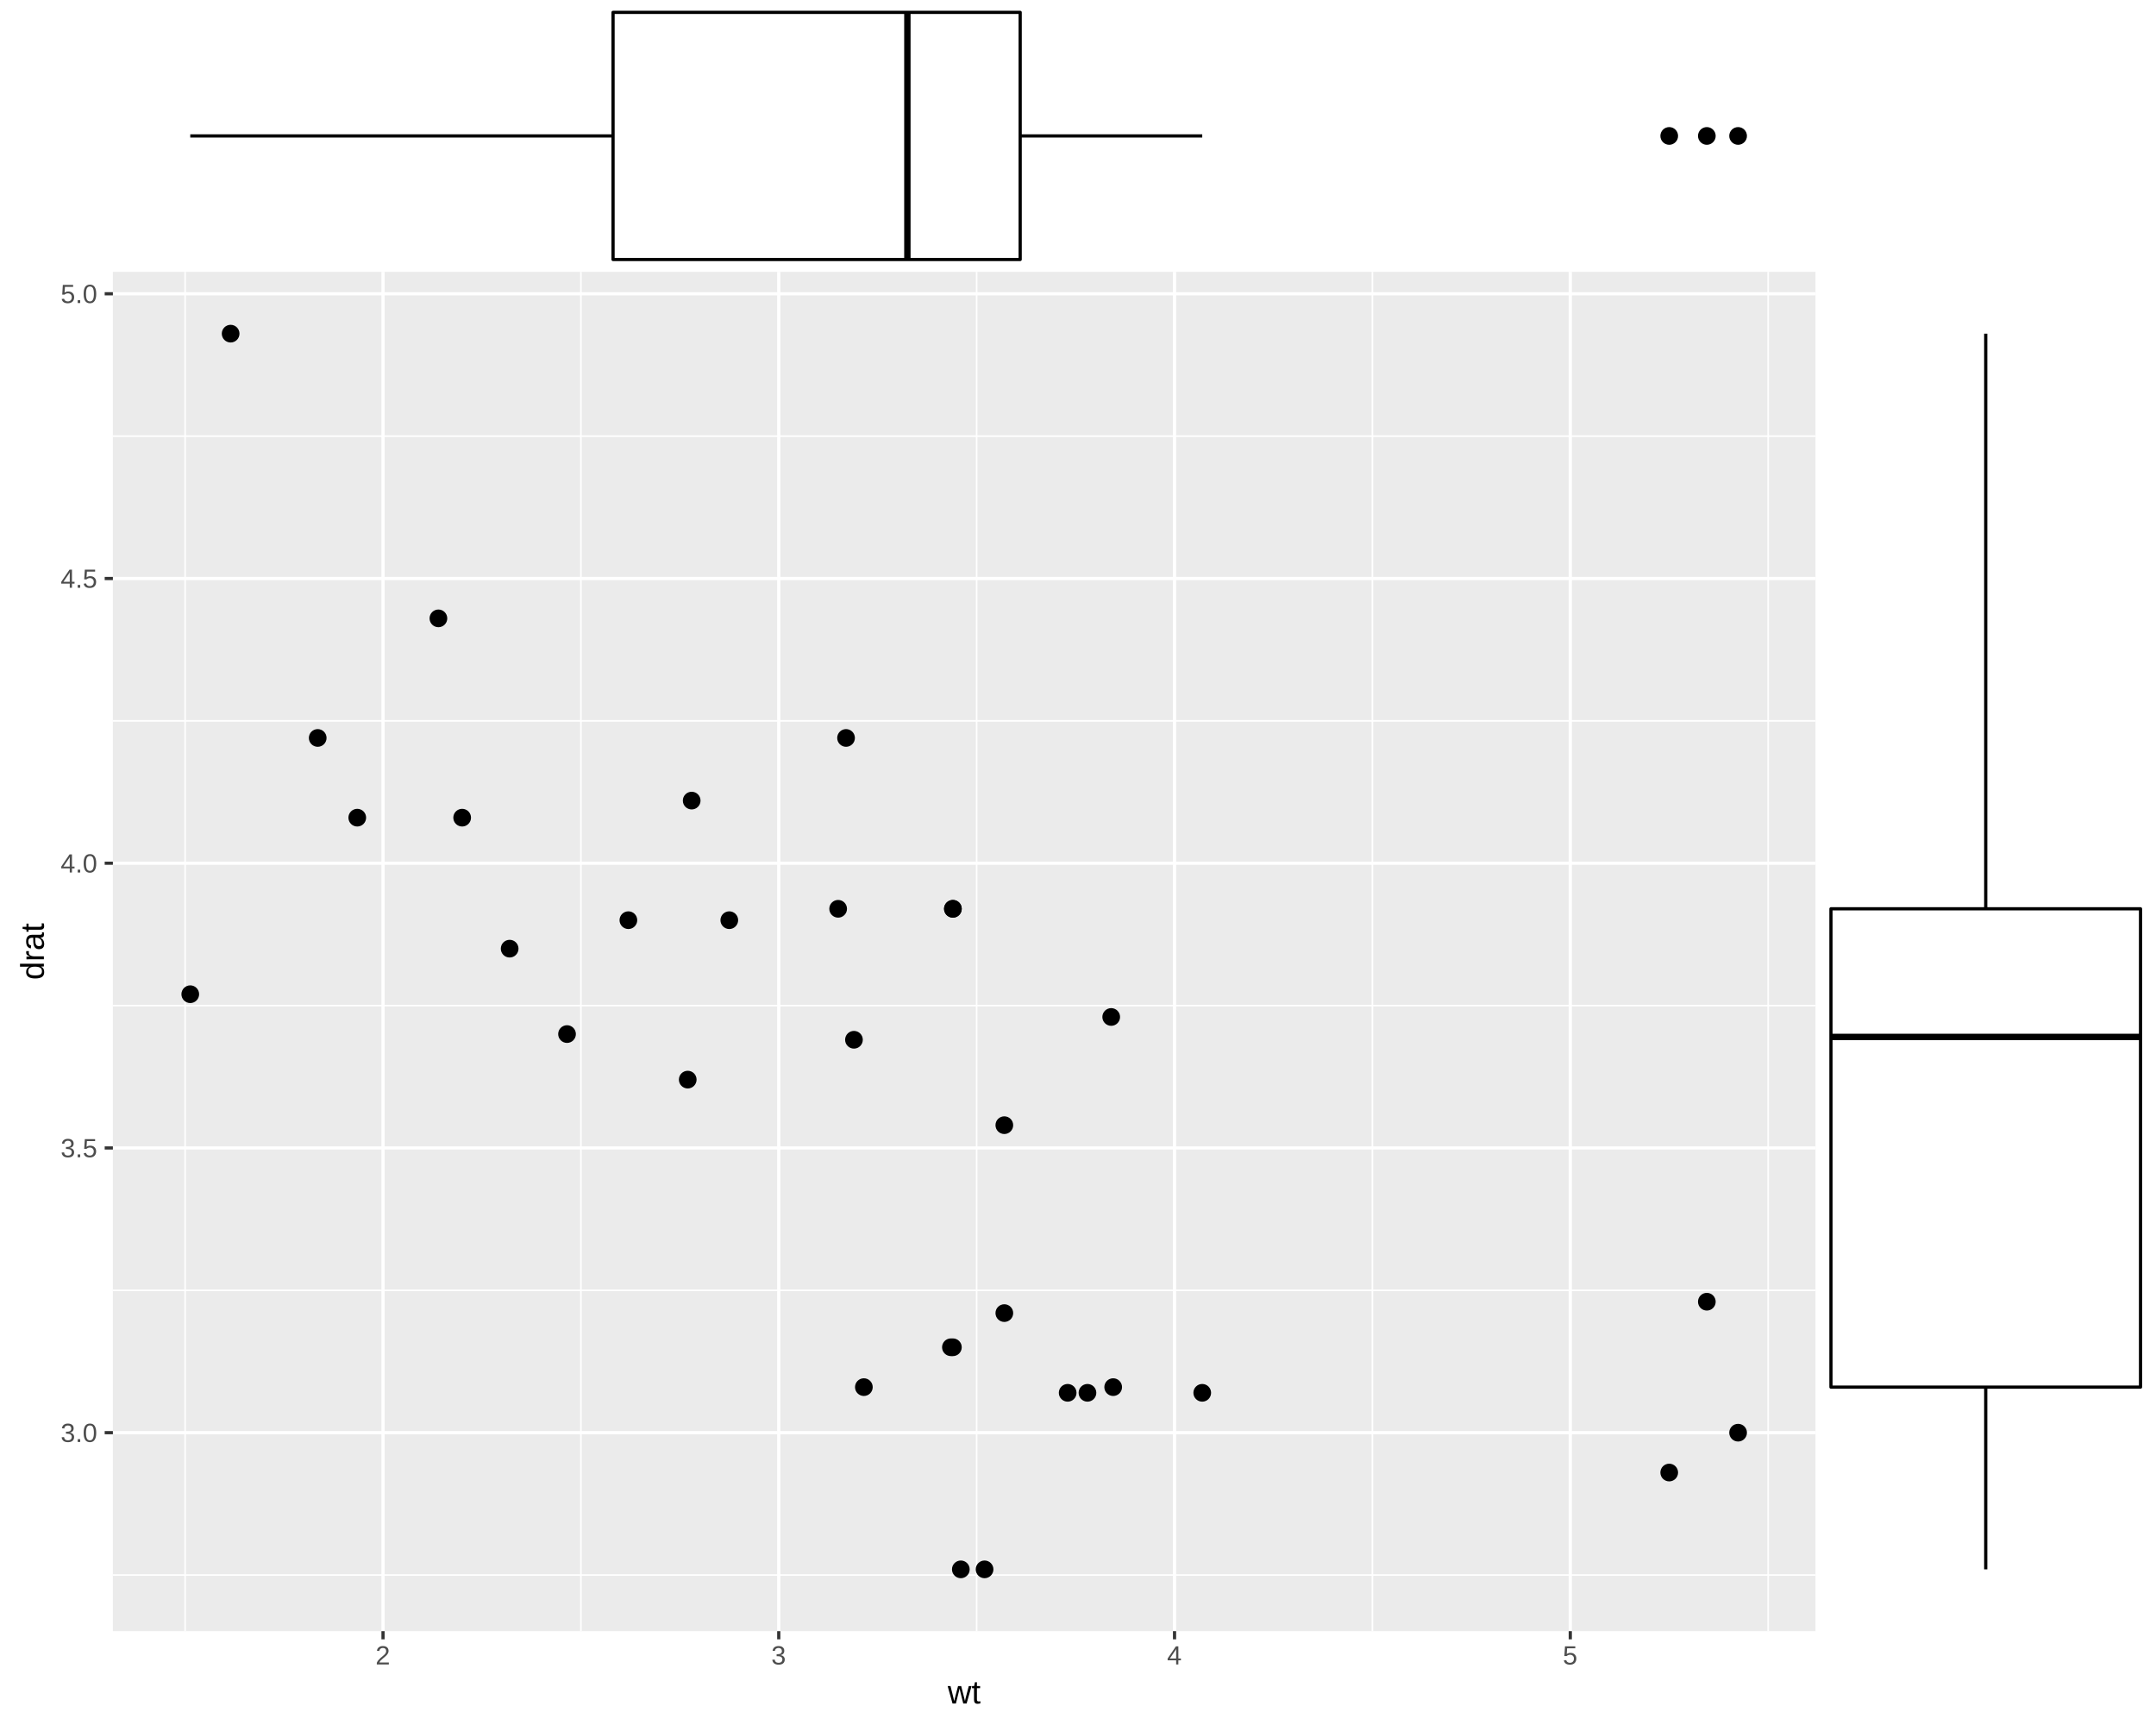
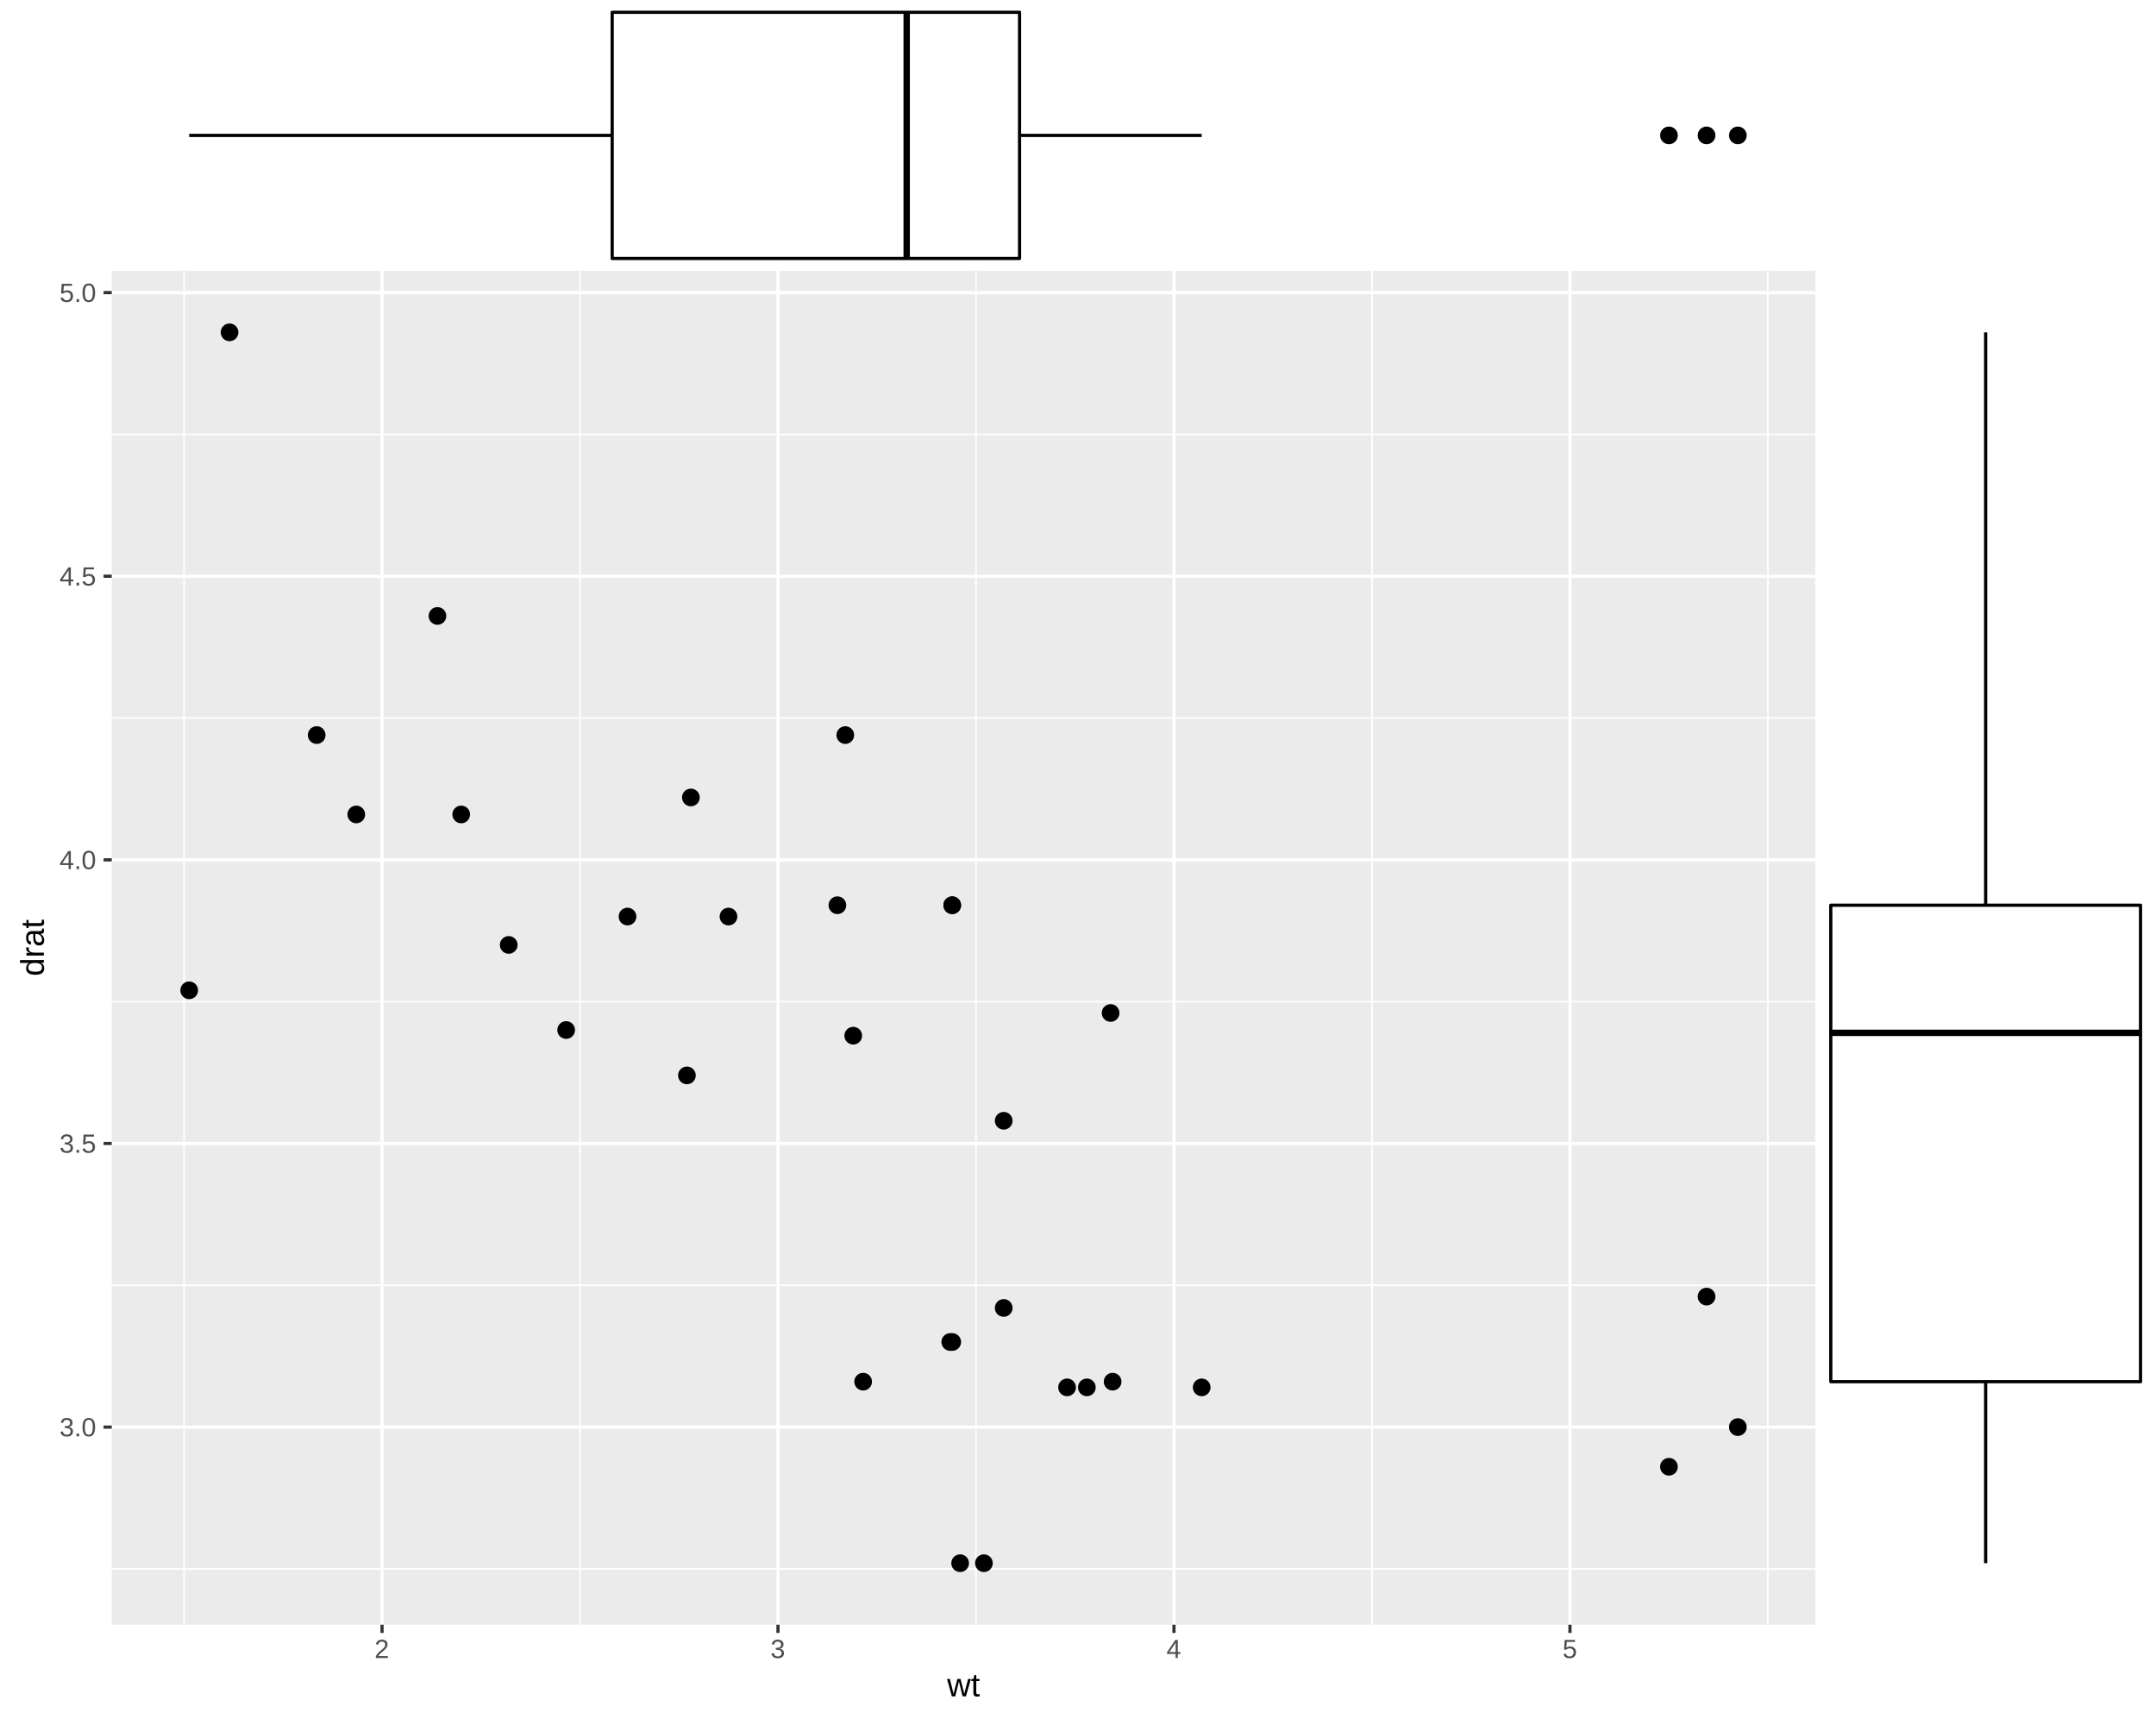
<svg xmlns="http://www.w3.org/2000/svg" viewBox="0 0 720.00 576.00">
  <defs>
    <style type="text/css">
    line, polyline, path, rect, circle {
      fill: none;
      stroke: #000000;
      stroke-linecap: round;
      stroke-linejoin: round;
      stroke-miterlimit: 10.00;
    }
  </style>
  </defs>
  <rect width="100%" height="100%" style="stroke: none; fill: #FFFFFF;" />
  <defs>
-     <clipPath id="cpMHw2MDYuMjgzfDU3Nnw5MC43NzY0">
-       <rect x="0.00" y="90.78" width="606.28" height="485.22" />
+     <clipPath id="cpMHw2MDYuMjE5fDU3Nnw5MC40MjA2">
+       <rect x="0.00" y="90.42" width="606.22" height="485.58" />
    </clipPath>
  </defs>
-   <rect x="-0.00" y="90.78" width="606.28" height="485.22" style="stroke-width: 1.07; stroke: #FFFFFF; fill: #FFFFFF;" clip-path="url(#cpMHw2MDYuMjgzfDU3Nnw5MC43NzY0)" />
+   <rect x="-0.00" y="90.42" width="606.22" height="485.58" style="stroke-width: 1.07; stroke: #FFFFFF; fill: #FFFFFF;" clip-path="url(#cpMHw2MDYuMjE5fDU3Nnw5MC40MjA2)" />
  <defs>
    <clipPath id="cpMHw3MjB8NTc2fDA=">
      <rect x="0.00" y="0.00" width="720.00" height="576.00" />
    </clipPath>
  </defs>
  <defs>
-     <clipPath id="cpMzcuNjk2M3w2MDYuMjgzfDU0NC42NTl8OTAuNzc2NA==">
-       <rect x="37.70" y="90.78" width="568.59" height="453.88" />
+     <clipPath id="cpMzcuMzE2fDYwNi4yMTl8NTQyLjUyM3w5MC40MjA2">
+       <rect x="37.32" y="90.42" width="568.90" height="452.10" />
    </clipPath>
  </defs>
-   <rect x="37.70" y="90.78" width="568.59" height="453.88" style="stroke-width: 1.07; stroke: none; fill: #EBEBEB;" clip-path="url(#cpMzcuNjk2M3w2MDYuMjgzfDU0NC42NTl8OTAuNzc2NA==)" />
-   <polyline points="37.70,525.93 606.28,525.93 " style="stroke-width: 0.53; stroke: #FFFFFF; stroke-linecap: butt;" clip-path="url(#cpMzcuNjk2M3w2MDYuMjgzfDU0NC42NTl8OTAuNzc2NA==)" />
-   <polyline points="37.70,430.86 606.28,430.86 " style="stroke-width: 0.53; stroke: #FFFFFF; stroke-linecap: butt;" clip-path="url(#cpMzcuNjk2M3w2MDYuMjgzfDU0NC42NTl8OTAuNzc2NA==)" />
-   <polyline points="37.70,335.78 606.28,335.78 " style="stroke-width: 0.53; stroke: #FFFFFF; stroke-linecap: butt;" clip-path="url(#cpMzcuNjk2M3w2MDYuMjgzfDU0NC42NTl8OTAuNzc2NA==)" />
-   <polyline points="37.70,240.71 606.28,240.71 " style="stroke-width: 0.53; stroke: #FFFFFF; stroke-linecap: butt;" clip-path="url(#cpMzcuNjk2M3w2MDYuMjgzfDU0NC42NTl8OTAuNzc2NA==)" />
-   <polyline points="37.70,145.63 606.28,145.63 " style="stroke-width: 0.53; stroke: #FFFFFF; stroke-linecap: butt;" clip-path="url(#cpMzcuNjk2M3w2MDYuMjgzfDU0NC42NTl8OTAuNzc2NA==)" />
-   <polyline points="61.82,544.66 61.82,90.78 " style="stroke-width: 0.53; stroke: #FFFFFF; stroke-linecap: butt;" clip-path="url(#cpMzcuNjk2M3w2MDYuMjgzfDU0NC42NTl8OTAuNzc2NA==)" />
-   <polyline points="193.99,544.66 193.99,90.78 " style="stroke-width: 0.53; stroke: #FFFFFF; stroke-linecap: butt;" clip-path="url(#cpMzcuNjk2M3w2MDYuMjgzfDU0NC42NTl8OTAuNzc2NA==)" />
-   <polyline points="326.15,544.66 326.15,90.78 " style="stroke-width: 0.53; stroke: #FFFFFF; stroke-linecap: butt;" clip-path="url(#cpMzcuNjk2M3w2MDYuMjgzfDU0NC42NTl8OTAuNzc2NA==)" />
-   <polyline points="458.32,544.66 458.32,90.78 " style="stroke-width: 0.53; stroke: #FFFFFF; stroke-linecap: butt;" clip-path="url(#cpMzcuNjk2M3w2MDYuMjgzfDU0NC42NTl8OTAuNzc2NA==)" />
-   <polyline points="590.48,544.66 590.48,90.78 " style="stroke-width: 0.53; stroke: #FFFFFF; stroke-linecap: butt;" clip-path="url(#cpMzcuNjk2M3w2MDYuMjgzfDU0NC42NTl8OTAuNzc2NA==)" />
-   <polyline points="37.70,478.39 606.28,478.39 " style="stroke-width: 1.07; stroke: #FFFFFF; stroke-linecap: butt;" clip-path="url(#cpMzcuNjk2M3w2MDYuMjgzfDU0NC42NTl8OTAuNzc2NA==)" />
-   <polyline points="37.70,383.32 606.28,383.32 " style="stroke-width: 1.07; stroke: #FFFFFF; stroke-linecap: butt;" clip-path="url(#cpMzcuNjk2M3w2MDYuMjgzfDU0NC42NTl8OTAuNzc2NA==)" />
-   <polyline points="37.70,288.24 606.28,288.24 " style="stroke-width: 1.07; stroke: #FFFFFF; stroke-linecap: butt;" clip-path="url(#cpMzcuNjk2M3w2MDYuMjgzfDU0NC42NTl8OTAuNzc2NA==)" />
-   <polyline points="37.70,193.17 606.28,193.17 " style="stroke-width: 1.07; stroke: #FFFFFF; stroke-linecap: butt;" clip-path="url(#cpMzcuNjk2M3w2MDYuMjgzfDU0NC42NTl8OTAuNzc2NA==)" />
-   <polyline points="37.70,98.10 606.28,98.10 " style="stroke-width: 1.07; stroke: #FFFFFF; stroke-linecap: butt;" clip-path="url(#cpMzcuNjk2M3w2MDYuMjgzfDU0NC42NTl8OTAuNzc2NA==)" />
-   <polyline points="127.91,544.66 127.91,90.78 " style="stroke-width: 1.07; stroke: #FFFFFF; stroke-linecap: butt;" clip-path="url(#cpMzcuNjk2M3w2MDYuMjgzfDU0NC42NTl8OTAuNzc2NA==)" />
-   <polyline points="260.07,544.66 260.07,90.78 " style="stroke-width: 1.07; stroke: #FFFFFF; stroke-linecap: butt;" clip-path="url(#cpMzcuNjk2M3w2MDYuMjgzfDU0NC42NTl8OTAuNzc2NA==)" />
-   <polyline points="392.24,544.66 392.24,90.78 " style="stroke-width: 1.07; stroke: #FFFFFF; stroke-linecap: butt;" clip-path="url(#cpMzcuNjk2M3w2MDYuMjgzfDU0NC42NTl8OTAuNzc2NA==)" />
-   <polyline points="524.40,544.66 524.40,90.78 " style="stroke-width: 1.07; stroke: #FFFFFF; stroke-linecap: butt;" clip-path="url(#cpMzcuNjk2M3w2MDYuMjgzfDU0NC42NTl8OTAuNzc2NA==)" />
-   <circle cx="209.85" cy="307.26" r="1.95pt" style="stroke-width: 0.71; fill: #000000;" clip-path="url(#cpMzcuNjk2M3w2MDYuMjgzfDU0NC42NTl8OTAuNzc2NA==)" />
-   <circle cx="243.55" cy="307.26" r="1.95pt" style="stroke-width: 0.71; fill: #000000;" clip-path="url(#cpMzcuNjk2M3w2MDYuMjgzfDU0NC42NTl8OTAuNzc2NA==)" />
-   <circle cx="170.20" cy="316.77" r="1.95pt" style="stroke-width: 0.71; fill: #000000;" clip-path="url(#cpMzcuNjk2M3w2MDYuMjgzfDU0NC42NTl8OTAuNzc2NA==)" />
-   <circle cx="288.49" cy="463.18" r="1.95pt" style="stroke-width: 0.71; fill: #000000;" clip-path="url(#cpMzcuNjk2M3w2MDYuMjgzfDU0NC42NTl8OTAuNzc2NA==)" />
-   <circle cx="318.22" cy="449.87" r="1.95pt" style="stroke-width: 0.71; fill: #000000;" clip-path="url(#cpMzcuNjk2M3w2MDYuMjgzfDU0NC42NTl8OTAuNzc2NA==)" />
-   <circle cx="320.87" cy="524.03" r="1.95pt" style="stroke-width: 0.71; fill: #000000;" clip-path="url(#cpMzcuNjk2M3w2MDYuMjgzfDU0NC42NTl8OTAuNzc2NA==)" />
-   <circle cx="335.40" cy="438.46" r="1.95pt" style="stroke-width: 0.71; fill: #000000;" clip-path="url(#cpMzcuNjk2M3w2MDYuMjgzfDU0NC42NTl8OTAuNzc2NA==)" />
-   <circle cx="285.18" cy="347.19" r="1.95pt" style="stroke-width: 0.71; fill: #000000;" clip-path="url(#cpMzcuNjk2M3w2MDYuMjgzfDU0NC42NTl8OTAuNzc2NA==)" />
-   <circle cx="279.90" cy="303.46" r="1.95pt" style="stroke-width: 0.71; fill: #000000;" clip-path="url(#cpMzcuNjk2M3w2MDYuMjgzfDU0NC42NTl8OTAuNzc2NA==)" />
-   <circle cx="318.22" cy="303.46" r="1.95pt" style="stroke-width: 0.71; fill: #000000;" clip-path="url(#cpMzcuNjk2M3w2MDYuMjgzfDU0NC42NTl8OTAuNzc2NA==)" />
-   <circle cx="318.22" cy="303.46" r="1.95pt" style="stroke-width: 0.71; fill: #000000;" clip-path="url(#cpMzcuNjk2M3w2MDYuMjgzfDU0NC42NTl8OTAuNzc2NA==)" />
-   <circle cx="401.49" cy="465.08" r="1.95pt" style="stroke-width: 0.71; fill: #000000;" clip-path="url(#cpMzcuNjk2M3w2MDYuMjgzfDU0NC42NTl8OTAuNzc2NA==)" />
-   <circle cx="356.55" cy="465.08" r="1.95pt" style="stroke-width: 0.71; fill: #000000;" clip-path="url(#cpMzcuNjk2M3w2MDYuMjgzfDU0NC42NTl8OTAuNzc2NA==)" />
-   <circle cx="363.16" cy="465.08" r="1.95pt" style="stroke-width: 0.71; fill: #000000;" clip-path="url(#cpMzcuNjk2M3w2MDYuMjgzfDU0NC42NTl8OTAuNzc2NA==)" />
-   <circle cx="557.44" cy="491.70" r="1.95pt" style="stroke-width: 0.71; fill: #000000;" clip-path="url(#cpMzcuNjk2M3w2MDYuMjgzfDU0NC42NTl8OTAuNzc2NA==)" />
-   <circle cx="580.44" cy="478.39" r="1.95pt" style="stroke-width: 0.71; fill: #000000;" clip-path="url(#cpMzcuNjk2M3w2MDYuMjgzfDU0NC42NTl8OTAuNzc2NA==)" />
-   <circle cx="570.00" cy="434.66" r="1.95pt" style="stroke-width: 0.71; fill: #000000;" clip-path="url(#cpMzcuNjk2M3w2MDYuMjgzfDU0NC42NTl8OTAuNzc2NA==)" />
-   <circle cx="154.34" cy="273.03" r="1.95pt" style="stroke-width: 0.71; fill: #000000;" clip-path="url(#cpMzcuNjk2M3w2MDYuMjgzfDU0NC42NTl8OTAuNzc2NA==)" />
-   <circle cx="77.02" cy="111.41" r="1.95pt" style="stroke-width: 0.71; fill: #000000;" clip-path="url(#cpMzcuNjk2M3w2MDYuMjgzfDU0NC42NTl8OTAuNzc2NA==)" />
-   <circle cx="106.10" cy="246.41" r="1.95pt" style="stroke-width: 0.71; fill: #000000;" clip-path="url(#cpMzcuNjk2M3w2MDYuMjgzfDU0NC42NTl8OTAuNzc2NA==)" />
-   <circle cx="189.36" cy="345.29" r="1.95pt" style="stroke-width: 0.71; fill: #000000;" clip-path="url(#cpMzcuNjk2M3w2MDYuMjgzfDU0NC42NTl8OTAuNzc2NA==)" />
-   <circle cx="328.80" cy="524.03" r="1.95pt" style="stroke-width: 0.71; fill: #000000;" clip-path="url(#cpMzcuNjk2M3w2MDYuMjgzfDU0NC42NTl8OTAuNzc2NA==)" />
-   <circle cx="317.56" cy="449.87" r="1.95pt" style="stroke-width: 0.71; fill: #000000;" clip-path="url(#cpMzcuNjk2M3w2MDYuMjgzfDU0NC42NTl8OTAuNzc2NA==)" />
-   <circle cx="371.09" cy="339.58" r="1.95pt" style="stroke-width: 0.71; fill: #000000;" clip-path="url(#cpMzcuNjk2M3w2MDYuMjgzfDU0NC42NTl8OTAuNzc2NA==)" />
-   <circle cx="371.75" cy="463.18" r="1.95pt" style="stroke-width: 0.71; fill: #000000;" clip-path="url(#cpMzcuNjk2M3w2MDYuMjgzfDU0NC42NTl8OTAuNzc2NA==)" />
-   <circle cx="119.31" cy="273.03" r="1.95pt" style="stroke-width: 0.71; fill: #000000;" clip-path="url(#cpMzcuNjk2M3w2MDYuMjgzfDU0NC42NTl8OTAuNzc2NA==)" />
-   <circle cx="146.41" cy="206.48" r="1.95pt" style="stroke-width: 0.71; fill: #000000;" clip-path="url(#cpMzcuNjk2M3w2MDYuMjgzfDU0NC42NTl8OTAuNzc2NA==)" />
-   <circle cx="63.54" cy="331.98" r="1.95pt" style="stroke-width: 0.71; fill: #000000;" clip-path="url(#cpMzcuNjk2M3w2MDYuMjgzfDU0NC42NTl8OTAuNzc2NA==)" />
-   <circle cx="282.54" cy="246.41" r="1.95pt" style="stroke-width: 0.71; fill: #000000;" clip-path="url(#cpMzcuNjk2M3w2MDYuMjgzfDU0NC42NTl8OTAuNzc2NA==)" />
-   <circle cx="229.67" cy="360.50" r="1.95pt" style="stroke-width: 0.71; fill: #000000;" clip-path="url(#cpMzcuNjk2M3w2MDYuMjgzfDU0NC42NTl8OTAuNzc2NA==)" />
-   <circle cx="335.40" cy="375.71" r="1.95pt" style="stroke-width: 0.71; fill: #000000;" clip-path="url(#cpMzcuNjk2M3w2MDYuMjgzfDU0NC42NTl8OTAuNzc2NA==)" />
-   <circle cx="230.99" cy="267.33" r="1.95pt" style="stroke-width: 0.71; fill: #000000;" clip-path="url(#cpMzcuNjk2M3w2MDYuMjgzfDU0NC42NTl8OTAuNzc2NA==)" />
+   <rect x="37.32" y="90.42" width="568.90" height="452.10" style="stroke-width: 1.07; stroke: none; fill: #EBEBEB;" clip-path="url(#cpMzcuMzE2fDYwNi4yMTl8NTQyLjUyM3w5MC40MjA2)" />
+   <polyline points="37.32,523.87 606.22,523.87 " style="stroke-width: 0.53; stroke: #FFFFFF; stroke-linecap: butt;" clip-path="url(#cpMzcuMzE2fDYwNi4yMTl8NTQyLjUyM3w5MC40MjA2)" />
+   <polyline points="37.32,429.17 606.22,429.17 " style="stroke-width: 0.53; stroke: #FFFFFF; stroke-linecap: butt;" clip-path="url(#cpMzcuMzE2fDYwNi4yMTl8NTQyLjUyM3w5MC40MjA2)" />
+   <polyline points="37.32,334.47 606.22,334.47 " style="stroke-width: 0.53; stroke: #FFFFFF; stroke-linecap: butt;" clip-path="url(#cpMzcuMzE2fDYwNi4yMTl8NTQyLjUyM3w5MC40MjA2)" />
+   <polyline points="37.32,239.76 606.22,239.76 " style="stroke-width: 0.53; stroke: #FFFFFF; stroke-linecap: butt;" clip-path="url(#cpMzcuMzE2fDYwNi4yMTl8NTQyLjUyM3w5MC40MjA2)" />
+   <polyline points="37.32,145.06 606.22,145.06 " style="stroke-width: 0.53; stroke: #FFFFFF; stroke-linecap: butt;" clip-path="url(#cpMzcuMzE2fDYwNi4yMTl8NTQyLjUyM3w5MC40MjA2)" />
+   <polyline points="61.46,542.52 61.46,90.42 " style="stroke-width: 0.53; stroke: #FFFFFF; stroke-linecap: butt;" clip-path="url(#cpMzcuMzE2fDYwNi4yMTl8NTQyLjUyM3w5MC40MjA2)" />
+   <polyline points="193.69,542.52 193.69,90.42 " style="stroke-width: 0.53; stroke: #FFFFFF; stroke-linecap: butt;" clip-path="url(#cpMzcuMzE2fDYwNi4yMTl8NTQyLjUyM3w5MC40MjA2)" />
+   <polyline points="325.93,542.52 325.93,90.42 " style="stroke-width: 0.53; stroke: #FFFFFF; stroke-linecap: butt;" clip-path="url(#cpMzcuMzE2fDYwNi4yMTl8NTQyLjUyM3w5MC40MjA2)" />
+   <polyline points="458.17,542.52 458.17,90.42 " style="stroke-width: 0.53; stroke: #FFFFFF; stroke-linecap: butt;" clip-path="url(#cpMzcuMzE2fDYwNi4yMTl8NTQyLjUyM3w5MC40MjA2)" />
+   <polyline points="590.41,542.52 590.41,90.42 " style="stroke-width: 0.53; stroke: #FFFFFF; stroke-linecap: butt;" clip-path="url(#cpMzcuMzE2fDYwNi4yMTl8NTQyLjUyM3w5MC40MjA2)" />
+   <polyline points="37.32,476.52 606.22,476.52 " style="stroke-width: 1.07; stroke: #FFFFFF; stroke-linecap: butt;" clip-path="url(#cpMzcuMzE2fDYwNi4yMTl8NTQyLjUyM3w5MC40MjA2)" />
+   <polyline points="37.32,381.82 606.22,381.82 " style="stroke-width: 1.07; stroke: #FFFFFF; stroke-linecap: butt;" clip-path="url(#cpMzcuMzE2fDYwNi4yMTl8NTQyLjUyM3w5MC40MjA2)" />
+   <polyline points="37.32,287.11 606.22,287.11 " style="stroke-width: 1.07; stroke: #FFFFFF; stroke-linecap: butt;" clip-path="url(#cpMzcuMzE2fDYwNi4yMTl8NTQyLjUyM3w5MC40MjA2)" />
+   <polyline points="37.32,192.41 606.22,192.41 " style="stroke-width: 1.07; stroke: #FFFFFF; stroke-linecap: butt;" clip-path="url(#cpMzcuMzE2fDYwNi4yMTl8NTQyLjUyM3w5MC40MjA2)" />
+   <polyline points="37.32,97.71 606.22,97.71 " style="stroke-width: 1.07; stroke: #FFFFFF; stroke-linecap: butt;" clip-path="url(#cpMzcuMzE2fDYwNi4yMTl8NTQyLjUyM3w5MC40MjA2)" />
+   <polyline points="127.58,542.52 127.58,90.42 " style="stroke-width: 1.07; stroke: #FFFFFF; stroke-linecap: butt;" clip-path="url(#cpMzcuMzE2fDYwNi4yMTl8NTQyLjUyM3w5MC40MjA2)" />
+   <polyline points="259.81,542.52 259.81,90.42 " style="stroke-width: 1.07; stroke: #FFFFFF; stroke-linecap: butt;" clip-path="url(#cpMzcuMzE2fDYwNi4yMTl8NTQyLjUyM3w5MC40MjA2)" />
+   <polyline points="392.05,542.52 392.05,90.42 " style="stroke-width: 1.07; stroke: #FFFFFF; stroke-linecap: butt;" clip-path="url(#cpMzcuMzE2fDYwNi4yMTl8NTQyLjUyM3w5MC40MjA2)" />
+   <polyline points="524.29,542.52 524.29,90.42 " style="stroke-width: 1.07; stroke: #FFFFFF; stroke-linecap: butt;" clip-path="url(#cpMzcuMzE2fDYwNi4yMTl8NTQyLjUyM3w5MC40MjA2)" />
+   <circle cx="209.56" cy="306.05" r="1.95pt" style="stroke-width: 0.71; fill: #000000;" clip-path="url(#cpMzcuMzE2fDYwNi4yMTl8NTQyLjUyM3w5MC40MjA2)" />
+   <circle cx="243.28" cy="306.05" r="1.95pt" style="stroke-width: 0.71; fill: #000000;" clip-path="url(#cpMzcuMzE2fDYwNi4yMTl8NTQyLjUyM3w5MC40MjA2)" />
+   <circle cx="169.89" cy="315.52" r="1.95pt" style="stroke-width: 0.71; fill: #000000;" clip-path="url(#cpMzcuMzE2fDYwNi4yMTl8NTQyLjUyM3w5MC40MjA2)" />
+   <circle cx="288.25" cy="461.36" r="1.95pt" style="stroke-width: 0.71; fill: #000000;" clip-path="url(#cpMzcuMzE2fDYwNi4yMTl8NTQyLjUyM3w5MC40MjA2)" />
+   <circle cx="318.00" cy="448.11" r="1.95pt" style="stroke-width: 0.71; fill: #000000;" clip-path="url(#cpMzcuMzE2fDYwNi4yMTl8NTQyLjUyM3w5MC40MjA2)" />
+   <circle cx="320.64" cy="521.97" r="1.95pt" style="stroke-width: 0.71; fill: #000000;" clip-path="url(#cpMzcuMzE2fDYwNi4yMTl8NTQyLjUyM3w5MC40MjA2)" />
+   <circle cx="335.19" cy="436.74" r="1.95pt" style="stroke-width: 0.71; fill: #000000;" clip-path="url(#cpMzcuMzE2fDYwNi4yMTl8NTQyLjUyM3w5MC40MjA2)" />
+   <circle cx="284.94" cy="345.83" r="1.95pt" style="stroke-width: 0.71; fill: #000000;" clip-path="url(#cpMzcuMzE2fDYwNi4yMTl8NTQyLjUyM3w5MC40MjA2)" />
+   <circle cx="279.65" cy="302.27" r="1.95pt" style="stroke-width: 0.71; fill: #000000;" clip-path="url(#cpMzcuMzE2fDYwNi4yMTl8NTQyLjUyM3w5MC40MjA2)" />
+   <circle cx="318.00" cy="302.27" r="1.95pt" style="stroke-width: 0.71; fill: #000000;" clip-path="url(#cpMzcuMzE2fDYwNi4yMTl8NTQyLjUyM3w5MC40MjA2)" />
+   <circle cx="318.00" cy="302.27" r="1.95pt" style="stroke-width: 0.71; fill: #000000;" clip-path="url(#cpMzcuMzE2fDYwNi4yMTl8NTQyLjUyM3w5MC40MjA2)" />
+   <circle cx="401.31" cy="463.26" r="1.95pt" style="stroke-width: 0.71; fill: #000000;" clip-path="url(#cpMzcuMzE2fDYwNi4yMTl8NTQyLjUyM3w5MC40MjA2)" />
+   <circle cx="356.35" cy="463.26" r="1.95pt" style="stroke-width: 0.71; fill: #000000;" clip-path="url(#cpMzcuMzE2fDYwNi4yMTl8NTQyLjUyM3w5MC40MjA2)" />
+   <circle cx="362.96" cy="463.26" r="1.95pt" style="stroke-width: 0.71; fill: #000000;" clip-path="url(#cpMzcuMzE2fDYwNi4yMTl8NTQyLjUyM3w5MC40MjA2)" />
+   <circle cx="557.35" cy="489.77" r="1.95pt" style="stroke-width: 0.71; fill: #000000;" clip-path="url(#cpMzcuMzE2fDYwNi4yMTl8NTQyLjUyM3w5MC40MjA2)" />
+   <circle cx="580.36" cy="476.52" r="1.95pt" style="stroke-width: 0.71; fill: #000000;" clip-path="url(#cpMzcuMzE2fDYwNi4yMTl8NTQyLjUyM3w5MC40MjA2)" />
+   <circle cx="569.91" cy="432.95" r="1.95pt" style="stroke-width: 0.71; fill: #000000;" clip-path="url(#cpMzcuMzE2fDYwNi4yMTl8NTQyLjUyM3w5MC40MjA2)" />
+   <circle cx="154.02" cy="271.96" r="1.95pt" style="stroke-width: 0.71; fill: #000000;" clip-path="url(#cpMzcuMzE2fDYwNi4yMTl8NTQyLjUyM3w5MC40MjA2)" />
+   <circle cx="76.66" cy="110.97" r="1.95pt" style="stroke-width: 0.71; fill: #000000;" clip-path="url(#cpMzcuMzE2fDYwNi4yMTl8NTQyLjUyM3w5MC40MjA2)" />
+   <circle cx="105.76" cy="245.45" r="1.95pt" style="stroke-width: 0.71; fill: #000000;" clip-path="url(#cpMzcuMzE2fDYwNi4yMTl8NTQyLjUyM3w5MC40MjA2)" />
+   <circle cx="189.07" cy="343.94" r="1.95pt" style="stroke-width: 0.71; fill: #000000;" clip-path="url(#cpMzcuMzE2fDYwNi4yMTl8NTQyLjUyM3w5MC40MjA2)" />
+   <circle cx="328.58" cy="521.97" r="1.95pt" style="stroke-width: 0.71; fill: #000000;" clip-path="url(#cpMzcuMzE2fDYwNi4yMTl8NTQyLjUyM3w5MC40MjA2)" />
+   <circle cx="317.34" cy="448.11" r="1.95pt" style="stroke-width: 0.71; fill: #000000;" clip-path="url(#cpMzcuMzE2fDYwNi4yMTl8NTQyLjUyM3w5MC40MjA2)" />
+   <circle cx="370.89" cy="338.25" r="1.95pt" style="stroke-width: 0.71; fill: #000000;" clip-path="url(#cpMzcuMzE2fDYwNi4yMTl8NTQyLjUyM3w5MC40MjA2)" />
+   <circle cx="371.56" cy="461.36" r="1.95pt" style="stroke-width: 0.71; fill: #000000;" clip-path="url(#cpMzcuMzE2fDYwNi4yMTl8NTQyLjUyM3w5MC40MjA2)" />
+   <circle cx="118.98" cy="271.96" r="1.95pt" style="stroke-width: 0.71; fill: #000000;" clip-path="url(#cpMzcuMzE2fDYwNi4yMTl8NTQyLjUyM3w5MC40MjA2)" />
+   <circle cx="146.09" cy="205.67" r="1.95pt" style="stroke-width: 0.71; fill: #000000;" clip-path="url(#cpMzcuMzE2fDYwNi4yMTl8NTQyLjUyM3w5MC40MjA2)" />
+   <circle cx="63.18" cy="330.68" r="1.95pt" style="stroke-width: 0.71; fill: #000000;" clip-path="url(#cpMzcuMzE2fDYwNi4yMTl8NTQyLjUyM3w5MC40MjA2)" />
+   <circle cx="282.29" cy="245.45" r="1.95pt" style="stroke-width: 0.71; fill: #000000;" clip-path="url(#cpMzcuMzE2fDYwNi4yMTl8NTQyLjUyM3w5MC40MjA2)" />
+   <circle cx="229.40" cy="359.09" r="1.95pt" style="stroke-width: 0.71; fill: #000000;" clip-path="url(#cpMzcuMzE2fDYwNi4yMTl8NTQyLjUyM3w5MC40MjA2)" />
+   <circle cx="335.19" cy="374.24" r="1.95pt" style="stroke-width: 0.71; fill: #000000;" clip-path="url(#cpMzcuMzE2fDYwNi4yMTl8NTQyLjUyM3w5MC40MjA2)" />
+   <circle cx="230.72" cy="266.28" r="1.95pt" style="stroke-width: 0.71; fill: #000000;" clip-path="url(#cpMzcuMzE2fDYwNi4yMTl8NTQyLjUyM3w5MC40MjA2)" />
  <defs>
    <clipPath id="cpMHw3MjB8NTc2fDA=">
      <rect x="0.00" y="0.00" width="720.00" height="576.00" />
    </clipPath>
  </defs>
  <g clip-path="url(#cpMHw3MjB8NTc2fDA=)">
-     <text x="20.25" y="481.49" style="font-size: 8.80px; fill: #4D4D4D; font-family: Liberation Sans;" textLength="12.51px" lengthAdjust="spacingAndGlyphs">3.0</text>
+     <text x="19.87" y="479.61" style="font-size: 8.80px; fill: #4D4D4D; font-family: Liberation Sans;" textLength="12.51px" lengthAdjust="spacingAndGlyphs">3.0</text>
  </g>
  <g clip-path="url(#cpMHw3MjB8NTc2fDA=)">
-     <text x="20.25" y="386.41" style="font-size: 8.80px; fill: #4D4D4D; font-family: Liberation Sans;" textLength="12.51px" lengthAdjust="spacingAndGlyphs">3.5</text>
+     <text x="19.87" y="384.91" style="font-size: 8.80px; fill: #4D4D4D; font-family: Liberation Sans;" textLength="12.51px" lengthAdjust="spacingAndGlyphs">3.5</text>
  </g>
  <g clip-path="url(#cpMHw3MjB8NTc2fDA=)">
-     <text x="20.25" y="291.34" style="font-size: 8.80px; fill: #4D4D4D; font-family: Liberation Sans;" textLength="12.51px" lengthAdjust="spacingAndGlyphs">4.0</text>
+     <text x="19.87" y="290.21" style="font-size: 8.80px; fill: #4D4D4D; font-family: Liberation Sans;" textLength="12.51px" lengthAdjust="spacingAndGlyphs">4.0</text>
  </g>
  <g clip-path="url(#cpMHw3MjB8NTc2fDA=)">
-     <text x="20.25" y="196.26" style="font-size: 8.80px; fill: #4D4D4D; font-family: Liberation Sans;" textLength="12.51px" lengthAdjust="spacingAndGlyphs">4.5</text>
+     <text x="19.87" y="195.51" style="font-size: 8.80px; fill: #4D4D4D; font-family: Liberation Sans;" textLength="12.51px" lengthAdjust="spacingAndGlyphs">4.5</text>
  </g>
  <g clip-path="url(#cpMHw3MjB8NTc2fDA=)">
-     <text x="20.25" y="101.19" style="font-size: 8.80px; fill: #4D4D4D; font-family: Liberation Sans;" textLength="12.51px" lengthAdjust="spacingAndGlyphs">5.0</text>
+     <text x="19.87" y="100.81" style="font-size: 8.80px; fill: #4D4D4D; font-family: Liberation Sans;" textLength="12.51px" lengthAdjust="spacingAndGlyphs">5.0</text>
  </g>
-   <polyline points="34.96,478.39 37.70,478.39 " style="stroke-width: 1.07; stroke: #333333; stroke-linecap: butt;" clip-path="url(#cpMHw3MjB8NTc2fDA=)" />
-   <polyline points="34.96,383.32 37.70,383.32 " style="stroke-width: 1.07; stroke: #333333; stroke-linecap: butt;" clip-path="url(#cpMHw3MjB8NTc2fDA=)" />
-   <polyline points="34.96,288.24 37.70,288.24 " style="stroke-width: 1.07; stroke: #333333; stroke-linecap: butt;" clip-path="url(#cpMHw3MjB8NTc2fDA=)" />
-   <polyline points="34.96,193.17 37.70,193.17 " style="stroke-width: 1.07; stroke: #333333; stroke-linecap: butt;" clip-path="url(#cpMHw3MjB8NTc2fDA=)" />
-   <polyline points="34.96,98.10 37.70,98.10 " style="stroke-width: 1.07; stroke: #333333; stroke-linecap: butt;" clip-path="url(#cpMHw3MjB8NTc2fDA=)" />
-   <polyline points="127.91,547.40 127.91,544.66 " style="stroke-width: 1.07; stroke: #333333; stroke-linecap: butt;" clip-path="url(#cpMHw3MjB8NTc2fDA=)" />
-   <polyline points="260.07,547.40 260.07,544.66 " style="stroke-width: 1.07; stroke: #333333; stroke-linecap: butt;" clip-path="url(#cpMHw3MjB8NTc2fDA=)" />
-   <polyline points="392.24,547.40 392.24,544.66 " style="stroke-width: 1.07; stroke: #333333; stroke-linecap: butt;" clip-path="url(#cpMHw3MjB8NTc2fDA=)" />
-   <polyline points="524.40,547.40 524.40,544.66 " style="stroke-width: 1.07; stroke: #333333; stroke-linecap: butt;" clip-path="url(#cpMHw3MjB8NTc2fDA=)" />
+   <polyline points="34.58,476.52 37.32,476.52 " style="stroke-width: 1.07; stroke: #333333; stroke-linecap: butt;" clip-path="url(#cpMHw3MjB8NTc2fDA=)" />
+   <polyline points="34.58,381.82 37.32,381.82 " style="stroke-width: 1.07; stroke: #333333; stroke-linecap: butt;" clip-path="url(#cpMHw3MjB8NTc2fDA=)" />
+   <polyline points="34.58,287.11 37.32,287.11 " style="stroke-width: 1.07; stroke: #333333; stroke-linecap: butt;" clip-path="url(#cpMHw3MjB8NTc2fDA=)" />
+   <polyline points="34.58,192.41 37.32,192.41 " style="stroke-width: 1.07; stroke: #333333; stroke-linecap: butt;" clip-path="url(#cpMHw3MjB8NTc2fDA=)" />
+   <polyline points="34.58,97.71 37.32,97.71 " style="stroke-width: 1.07; stroke: #333333; stroke-linecap: butt;" clip-path="url(#cpMHw3MjB8NTc2fDA=)" />
+   <polyline points="127.58,545.26 127.58,542.52 " style="stroke-width: 1.07; stroke: #333333; stroke-linecap: butt;" clip-path="url(#cpMHw3MjB8NTc2fDA=)" />
+   <polyline points="259.81,545.26 259.81,542.52 " style="stroke-width: 1.07; stroke: #333333; stroke-linecap: butt;" clip-path="url(#cpMHw3MjB8NTc2fDA=)" />
+   <polyline points="392.05,545.26 392.05,542.52 " style="stroke-width: 1.07; stroke: #333333; stroke-linecap: butt;" clip-path="url(#cpMHw3MjB8NTc2fDA=)" />
+   <polyline points="524.29,545.26 524.29,542.52 " style="stroke-width: 1.07; stroke: #333333; stroke-linecap: butt;" clip-path="url(#cpMHw3MjB8NTc2fDA=)" />
  <g clip-path="url(#cpMHw3MjB8NTc2fDA=)">
-     <text x="125.40" y="555.78" style="font-size: 8.80px; fill: #4D4D4D; font-family: Liberation Sans;" textLength="5.01px" lengthAdjust="spacingAndGlyphs">2</text>
+     <text x="125.07" y="553.64" style="font-size: 8.80px; fill: #4D4D4D; font-family: Liberation Sans;" textLength="5.01px" lengthAdjust="spacingAndGlyphs">2</text>
  </g>
  <g clip-path="url(#cpMHw3MjB8NTc2fDA=)">
-     <text x="257.57" y="555.78" style="font-size: 8.80px; fill: #4D4D4D; font-family: Liberation Sans;" textLength="5.01px" lengthAdjust="spacingAndGlyphs">3</text>
+     <text x="257.31" y="553.64" style="font-size: 8.80px; fill: #4D4D4D; font-family: Liberation Sans;" textLength="5.01px" lengthAdjust="spacingAndGlyphs">3</text>
  </g>
  <g clip-path="url(#cpMHw3MjB8NTc2fDA=)">
-     <text x="389.73" y="555.78" style="font-size: 8.80px; fill: #4D4D4D; font-family: Liberation Sans;" textLength="5.01px" lengthAdjust="spacingAndGlyphs">4</text>
+     <text x="389.55" y="553.64" style="font-size: 8.80px; fill: #4D4D4D; font-family: Liberation Sans;" textLength="5.01px" lengthAdjust="spacingAndGlyphs">4</text>
  </g>
  <g clip-path="url(#cpMHw3MjB8NTc2fDA=)">
-     <text x="521.90" y="555.78" style="font-size: 8.80px; fill: #4D4D4D; font-family: Liberation Sans;" textLength="5.01px" lengthAdjust="spacingAndGlyphs">5</text>
+     <text x="521.79" y="553.64" style="font-size: 8.80px; fill: #4D4D4D; font-family: Liberation Sans;" textLength="5.01px" lengthAdjust="spacingAndGlyphs">5</text>
  </g>
  <g clip-path="url(#cpMHw3MjB8NTc2fDA=)">
-     <text x="316.49" y="568.82" style="font-size: 11.00px; font-family: Liberation Sans;" textLength="11.00px" lengthAdjust="spacingAndGlyphs">wt</text>
+     <text x="316.27" y="566.43" style="font-size: 11.00px; font-family: Liberation Sans;" textLength="11.00px" lengthAdjust="spacingAndGlyphs">wt</text>
  </g>
  <g clip-path="url(#cpMHw3MjB8NTc2fDA=)">
-     <text transform="translate(14.65,327.19) rotate(-90)" style="font-size: 11.00px; font-family: Liberation Sans;" textLength="18.95px" lengthAdjust="spacingAndGlyphs">drat</text>
+     <text transform="translate(14.65,325.95) rotate(-90)" style="font-size: 11.00px; font-family: Liberation Sans;" textLength="18.95px" lengthAdjust="spacingAndGlyphs">drat</text>
  </g>
  <defs>
-     <clipPath id="cpMzcuNjk2M3w2MDYuMjgzfDkwLjc3NjR8MA==">
-       <rect x="37.70" y="0.00" width="568.59" height="90.78" />
+     <clipPath id="cpMzcuMzE2fDYwNi4yMTl8OTAuNDIwNnww">
+       <rect x="37.32" y="0.00" width="568.90" height="90.42" />
    </clipPath>
  </defs>
-   <circle cx="557.44" cy="45.39" r="1.95pt" style="stroke-width: 0.71; fill: #000000;" clip-path="url(#cpMzcuNjk2M3w2MDYuMjgzfDkwLjc3NjR8MA==)" />
-   <circle cx="580.44" cy="45.39" r="1.95pt" style="stroke-width: 0.71; fill: #000000;" clip-path="url(#cpMzcuNjk2M3w2MDYuMjgzfDkwLjc3NjR8MA==)" />
-   <circle cx="570.00" cy="45.39" r="1.95pt" style="stroke-width: 0.71; fill: #000000;" clip-path="url(#cpMzcuNjk2M3w2MDYuMjgzfDkwLjc3NjR8MA==)" />
-   <line x1="340.69" y1="45.39" x2="401.49" y2="45.39" style="stroke-width: 1.07; stroke-linecap: butt;" clip-path="url(#cpMzcuNjk2M3w2MDYuMjgzfDkwLjc3NjR8MA==)" />
-   <line x1="204.73" y1="45.39" x2="63.54" y2="45.39" style="stroke-width: 1.07; stroke-linecap: butt;" clip-path="url(#cpMzcuNjk2M3w2MDYuMjgzfDkwLjc3NjR8MA==)" />
-   <polyline points="340.69,86.65 204.73,86.65 204.73,4.13 340.69,4.13 340.69,86.65 " style="stroke-width: 1.07; fill: #FFFFFF;" clip-path="url(#cpMzcuNjk2M3w2MDYuMjgzfDkwLjc3NjR8MA==)" />
-   <line x1="303.02" y1="86.65" x2="303.02" y2="4.13" style="stroke-width: 2.13; stroke-linecap: butt;" clip-path="url(#cpMzcuNjk2M3w2MDYuMjgzfDkwLjc3NjR8MA==)" />
+   <circle cx="557.35" cy="45.21" r="1.95pt" style="stroke-width: 0.71; fill: #000000;" clip-path="url(#cpMzcuMzE2fDYwNi4yMTl8OTAuNDIwNnww)" />
+   <circle cx="580.36" cy="45.21" r="1.95pt" style="stroke-width: 0.71; fill: #000000;" clip-path="url(#cpMzcuMzE2fDYwNi4yMTl8OTAuNDIwNnww)" />
+   <circle cx="569.91" cy="45.21" r="1.95pt" style="stroke-width: 0.71; fill: #000000;" clip-path="url(#cpMzcuMzE2fDYwNi4yMTl8OTAuNDIwNnww)" />
+   <line x1="340.48" y1="45.21" x2="401.31" y2="45.21" style="stroke-width: 1.07; stroke-linecap: butt;" clip-path="url(#cpMzcuMzE2fDYwNi4yMTl8OTAuNDIwNnww)" />
+   <line x1="204.44" y1="45.21" x2="63.18" y2="45.21" style="stroke-width: 1.07; stroke-linecap: butt;" clip-path="url(#cpMzcuMzE2fDYwNi4yMTl8OTAuNDIwNnww)" />
+   <polyline points="340.48,86.31 204.44,86.31 204.44,4.11 340.48,4.11 340.48,86.31 " style="stroke-width: 1.07; fill: #FFFFFF;" clip-path="url(#cpMzcuMzE2fDYwNi4yMTl8OTAuNDIwNnww)" />
+   <line x1="302.79" y1="86.31" x2="302.79" y2="4.11" style="stroke-width: 2.13; stroke-linecap: butt;" clip-path="url(#cpMzcuMzE2fDYwNi4yMTl8OTAuNDIwNnww)" />
  <defs>
    <clipPath id="cpMHw3MjB8NTc2fDA=">
      <rect x="0.00" y="0.00" width="720.00" height="576.00" />
    </clipPath>
  </defs>
  <defs>
-     <clipPath id="cpNjA2LjI4M3w3MjB8NTQ0LjY1OXw5MC43NzY0">
-       <rect x="606.28" y="90.78" width="113.72" height="453.88" />
+     <clipPath id="cpNjA2LjIxOXw3MjB8NTQyLjUyM3w5MC40MjA2">
+       <rect x="606.22" y="90.42" width="113.78" height="452.10" />
    </clipPath>
  </defs>
-   <line x1="663.14" y1="303.46" x2="663.14" y2="111.41" style="stroke-width: 1.07; stroke-linecap: butt;" clip-path="url(#cpNjA2LjI4M3w3MjB8NTQ0LjY1OXw5MC43NzY0)" />
-   <line x1="663.14" y1="463.18" x2="663.14" y2="524.03" style="stroke-width: 1.07; stroke-linecap: butt;" clip-path="url(#cpNjA2LjI4M3w3MjB8NTQ0LjY1OXw5MC43NzY0)" />
-   <polyline points="611.45,303.46 611.45,463.18 714.83,463.18 714.83,303.46 611.45,303.46 " style="stroke-width: 1.07; fill: #FFFFFF;" clip-path="url(#cpNjA2LjI4M3w3MjB8NTQ0LjY1OXw5MC43NzY0)" />
-   <line x1="611.45" y1="346.24" x2="714.83" y2="346.24" style="stroke-width: 2.13; stroke-linecap: butt;" clip-path="url(#cpNjA2LjI4M3w3MjB8NTQ0LjY1OXw5MC43NzY0)" />
+   <line x1="663.11" y1="302.27" x2="663.11" y2="110.97" style="stroke-width: 1.07; stroke-linecap: butt;" clip-path="url(#cpNjA2LjIxOXw3MjB8NTQyLjUyM3w5MC40MjA2)" />
+   <line x1="663.11" y1="461.36" x2="663.11" y2="521.97" style="stroke-width: 1.07; stroke-linecap: butt;" clip-path="url(#cpNjA2LjIxOXw3MjB8NTQyLjUyM3w5MC40MjA2)" />
+   <polyline points="611.39,302.27 611.39,461.36 714.83,461.36 714.83,302.27 611.39,302.27 " style="stroke-width: 1.07; fill: #FFFFFF;" clip-path="url(#cpNjA2LjIxOXw3MjB8NTQyLjUyM3w5MC40MjA2)" />
+   <line x1="611.39" y1="344.88" x2="714.83" y2="344.88" style="stroke-width: 2.13; stroke-linecap: butt;" clip-path="url(#cpNjA2LjIxOXw3MjB8NTQyLjUyM3w5MC40MjA2)" />
  <defs>
    <clipPath id="cpMHw3MjB8NTc2fDA=">
      <rect x="0.00" y="0.00" width="720.00" height="576.00" />
    </clipPath>
  </defs>
</svg>
